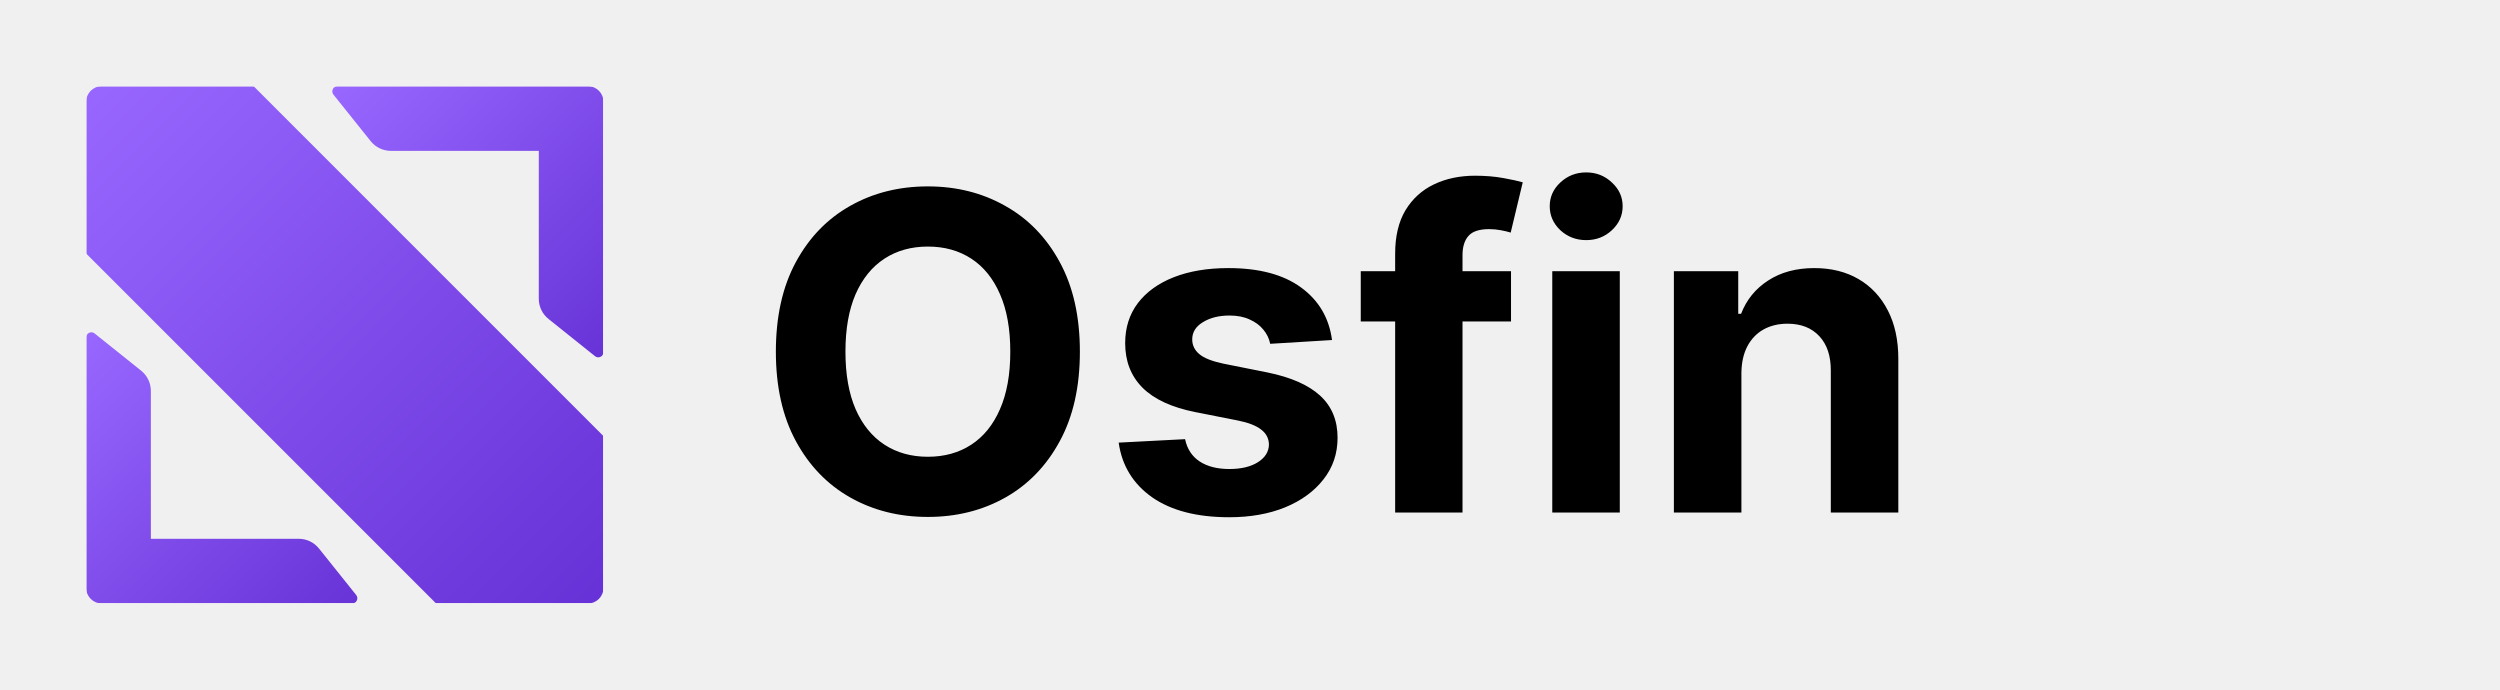
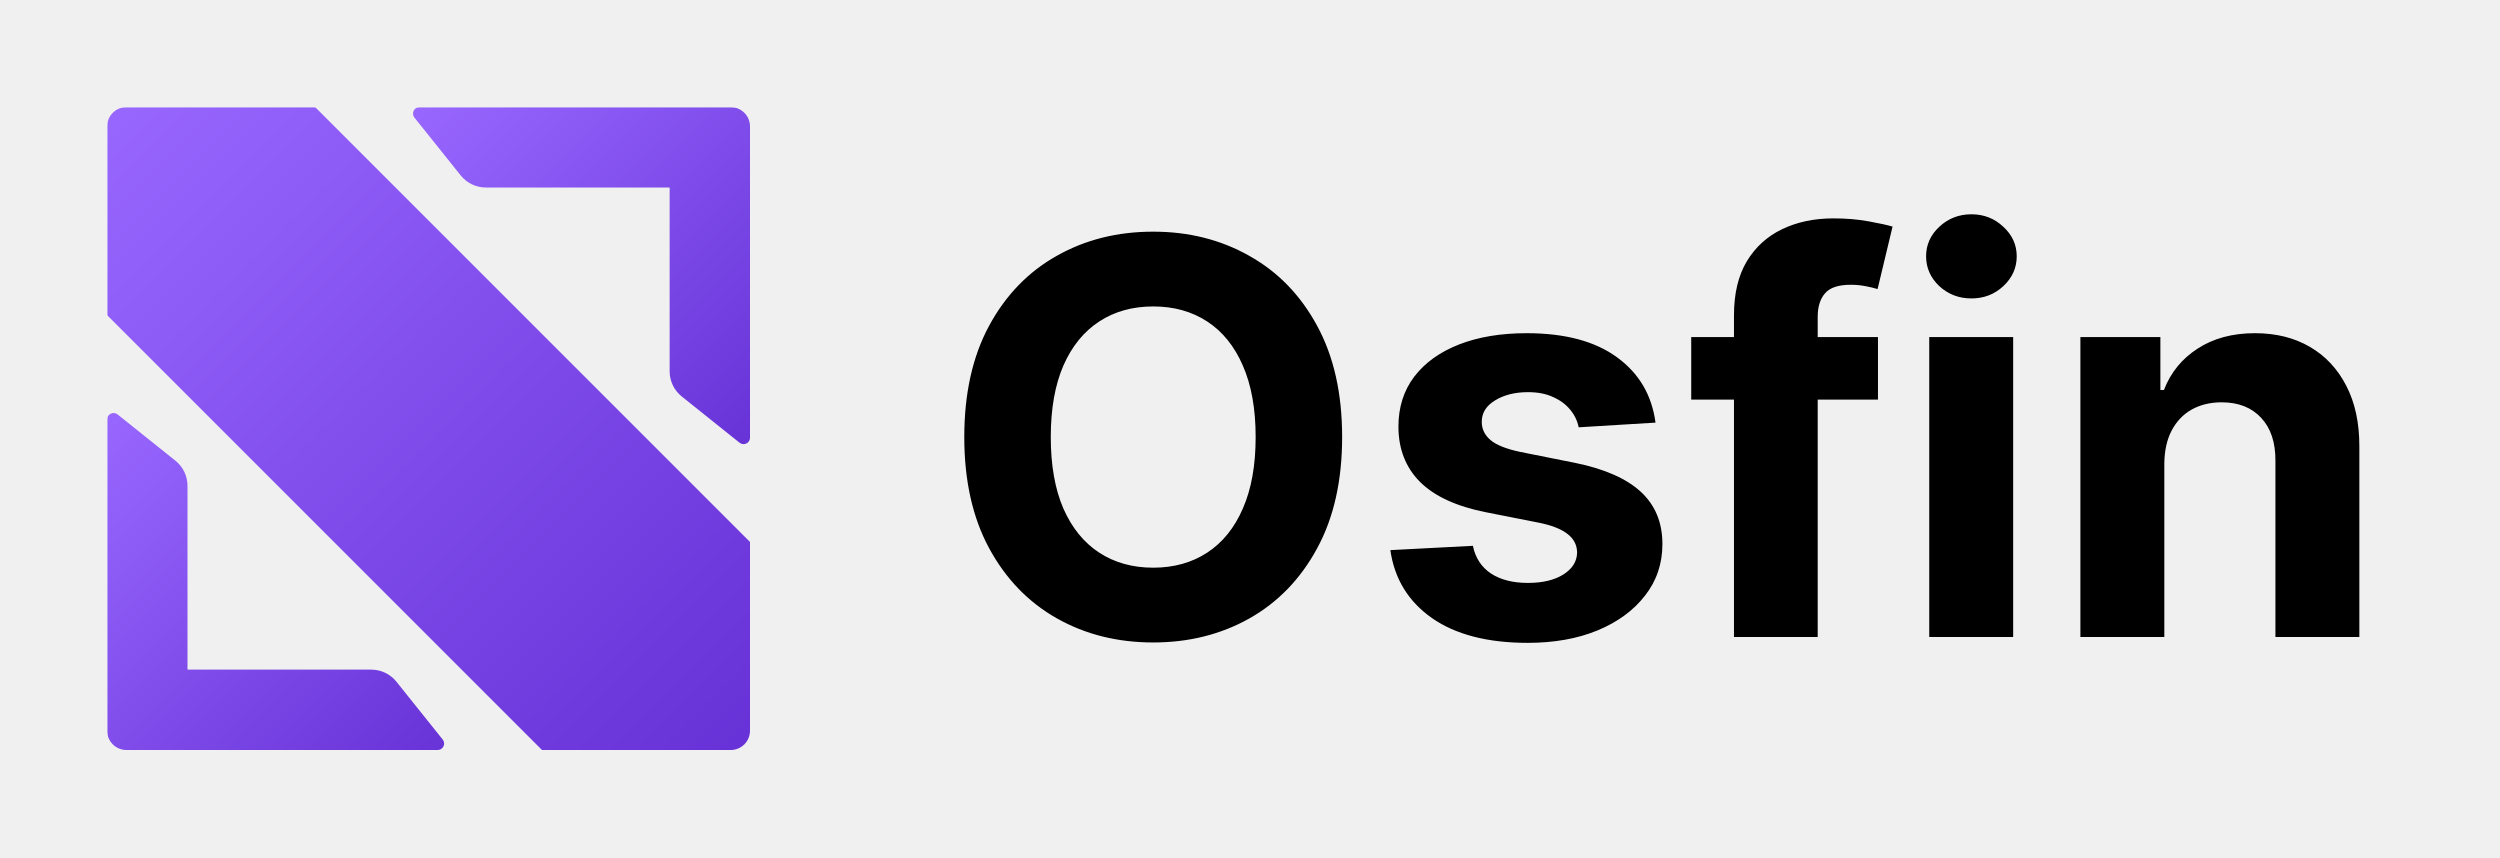
- <svg xmlns="http://www.w3.org/2000/svg" fill="none" aria-hidden="true" viewBox="0 0 696 192">
+ <svg xmlns="http://www.w3.org/2000/svg" fill="none" aria-hidden="true" viewBox="0 0 560 192">
  <g clip-path="url(#a)">
    <mask id="b" width="144" height="144" x="24" y="24" maskUnits="userSpaceOnUse" style="mask-type:luminance">
      <path fill="#fff" d="M168 24H24v144h144z" />
    </mask>
    <g mask="url(#b)">
      <mask id="c" width="192" height="192" x="0" y="0" maskUnits="userSpaceOnUse" style="mask-type:luminance">
        <path fill="#fff" d="M47.295.7.7 47.296l144.017 144.018 46.597-46.597z" />
      </mask>
      <g mask="url(#c)">
        <path fill="url(#d)" d="M168 163.681a4.32 4.32 0 0 1-4.32 4.32H96l-34.2-34.2-37.8-37.8v-67.68a4.32 4.32 0 0 1 4.32-4.32H96l38.16 38.16L168 96.001z" />
      </g>
      <path fill="url(#e)" fill-rule="evenodd" d="M26.34 92.832c-.943-.754-2.34-.083-2.34 1.125v69.724a4.32 4.32 0 0 0 4.32 4.32H42v-.003h56.043c1.207 0 1.879-1.397 1.125-2.34L88.8 152.7a7.2 7.2 0 0 0-5.622-2.702h-41.18v-41.177a7.2 7.2 0 0 0-2.701-5.622z" clip-rule="evenodd" />
      <path fill="url(#f)" fill-rule="evenodd" d="M165.66 99.169c.944.754 2.34.083 2.34-1.125V28.321a4.32 4.32 0 0 0-4.32-4.32H93.957c-1.208 0-1.879 1.397-1.125 2.34L103.2 39.298A7.2 7.2 0 0 0 108.821 42H150V83.18a7.2 7.2 0 0 0 2.702 5.622z" clip-rule="evenodd" />
    </g>
  </g>
  <path fill="currentColor" d="M300.638 97.903q0 14.65-5.604 24.929-5.56 10.278-15.18 15.701-9.576 5.38-21.535 5.38-12.047 0-21.623-5.424-9.576-5.423-15.136-15.701T216 97.903q0-14.652 5.56-24.93 5.56-10.277 15.136-15.657 9.576-5.424 21.623-5.424 11.96 0 21.535 5.424 9.62 5.379 15.18 15.657 5.604 10.278 5.604 24.93m-19.372 0q0-9.491-2.869-16.008-2.824-6.516-7.987-9.884t-12.091-3.368-12.091 3.368q-5.163 3.368-8.031 9.884-2.825 6.517-2.825 16.008t2.825 16.007q2.868 6.516 8.031 9.884t12.091 3.368 12.091-3.368 7.987-9.884q2.87-6.517 2.869-16.007M370.835 94.666l-17.21 1.05a8.8 8.8 0 0 0-1.897-3.936q-1.457-1.794-3.839-2.843-2.34-1.095-5.605-1.094-4.369 0-7.369 1.837-3.001 1.794-3.001 4.811 0 2.406 1.942 4.067 1.941 1.663 6.663 2.668l12.268 2.45q9.885 2.011 14.739 6.473t4.854 11.721q0 6.603-3.928 11.59-3.883 4.986-10.679 7.785Q351.022 144 342.196 144q-13.46 0-21.446-5.554-7.943-5.6-9.311-15.22l18.489-.963q.839 4.068 4.06 6.211 3.222 2.099 8.252 2.099 4.943 0 7.943-1.881 3.045-1.924 3.089-4.942-.044-2.536-2.162-4.155-2.118-1.662-6.531-2.536l-11.738-2.318q-9.929-1.968-14.783-6.823-4.81-4.854-4.81-12.377 0-6.473 3.53-11.153 3.574-4.68 10.017-7.216 6.488-2.537 15.18-2.537 12.841 0 20.211 5.38 7.414 5.38 8.649 14.651M420.667 75.51v13.995h-41.834V75.51zm-32.258 67.178V70.655q0-7.304 2.869-12.115 2.912-4.81 7.943-7.216t11.429-2.406q4.325 0 7.899.657 3.618.655 5.384 1.18l-3.354 13.996q-1.104-.35-2.736-.656a17.2 17.2 0 0 0-3.266-.306q-4.148 0-5.78 1.924-1.633 1.881-1.633 5.292v71.683zM432.152 142.688V75.51h18.798v67.178zm9.443-75.838q-4.192 0-7.193-2.755-2.957-2.8-2.957-6.692 0-3.849 2.957-6.604Q437.403 48 441.595 48t7.149 2.8q3 2.754 3.001 6.603 0 3.893-3.001 6.692-2.957 2.755-7.149 2.755M484.808 103.851v38.837h-18.799V75.51h17.916v11.852h.794q2.251-5.86 7.546-9.272 5.296-3.455 12.842-3.455 7.06 0 12.311 3.062 5.252 3.06 8.164 8.747 2.913 5.642 2.913 13.47v42.774h-18.799v-39.45q.043-6.165-3.177-9.622-3.221-3.498-8.87-3.498-3.795 0-6.708 1.618-2.868 1.618-4.501 4.723-1.589 3.061-1.632 7.392" />
  <defs>
    <linearGradient id="d" x1="168" x2="24" y1="168.001" y2="24.001" gradientUnits="userSpaceOnUse">
      <stop stop-color="#6631d6" />
      <stop offset="1" stop-color="#9867ff" />
    </linearGradient>
    <linearGradient id="e" x1="24" x2="99.006" y1="92.995" y2="168.001" gradientUnits="userSpaceOnUse">
      <stop stop-color="#9867ff" />
      <stop offset="1" stop-color="#6833d7" />
    </linearGradient>
    <linearGradient id="f" x1="168" x2="92.994" y1="99.008" y2="24.002" gradientUnits="userSpaceOnUse">
      <stop stop-color="#6733d7" />
      <stop offset="1" stop-color="#9867ff" />
    </linearGradient>
    <clipPath id="a">
      <path fill="#fff" d="M24 24h144v144H24z" />
    </clipPath>
  </defs>
</svg>
